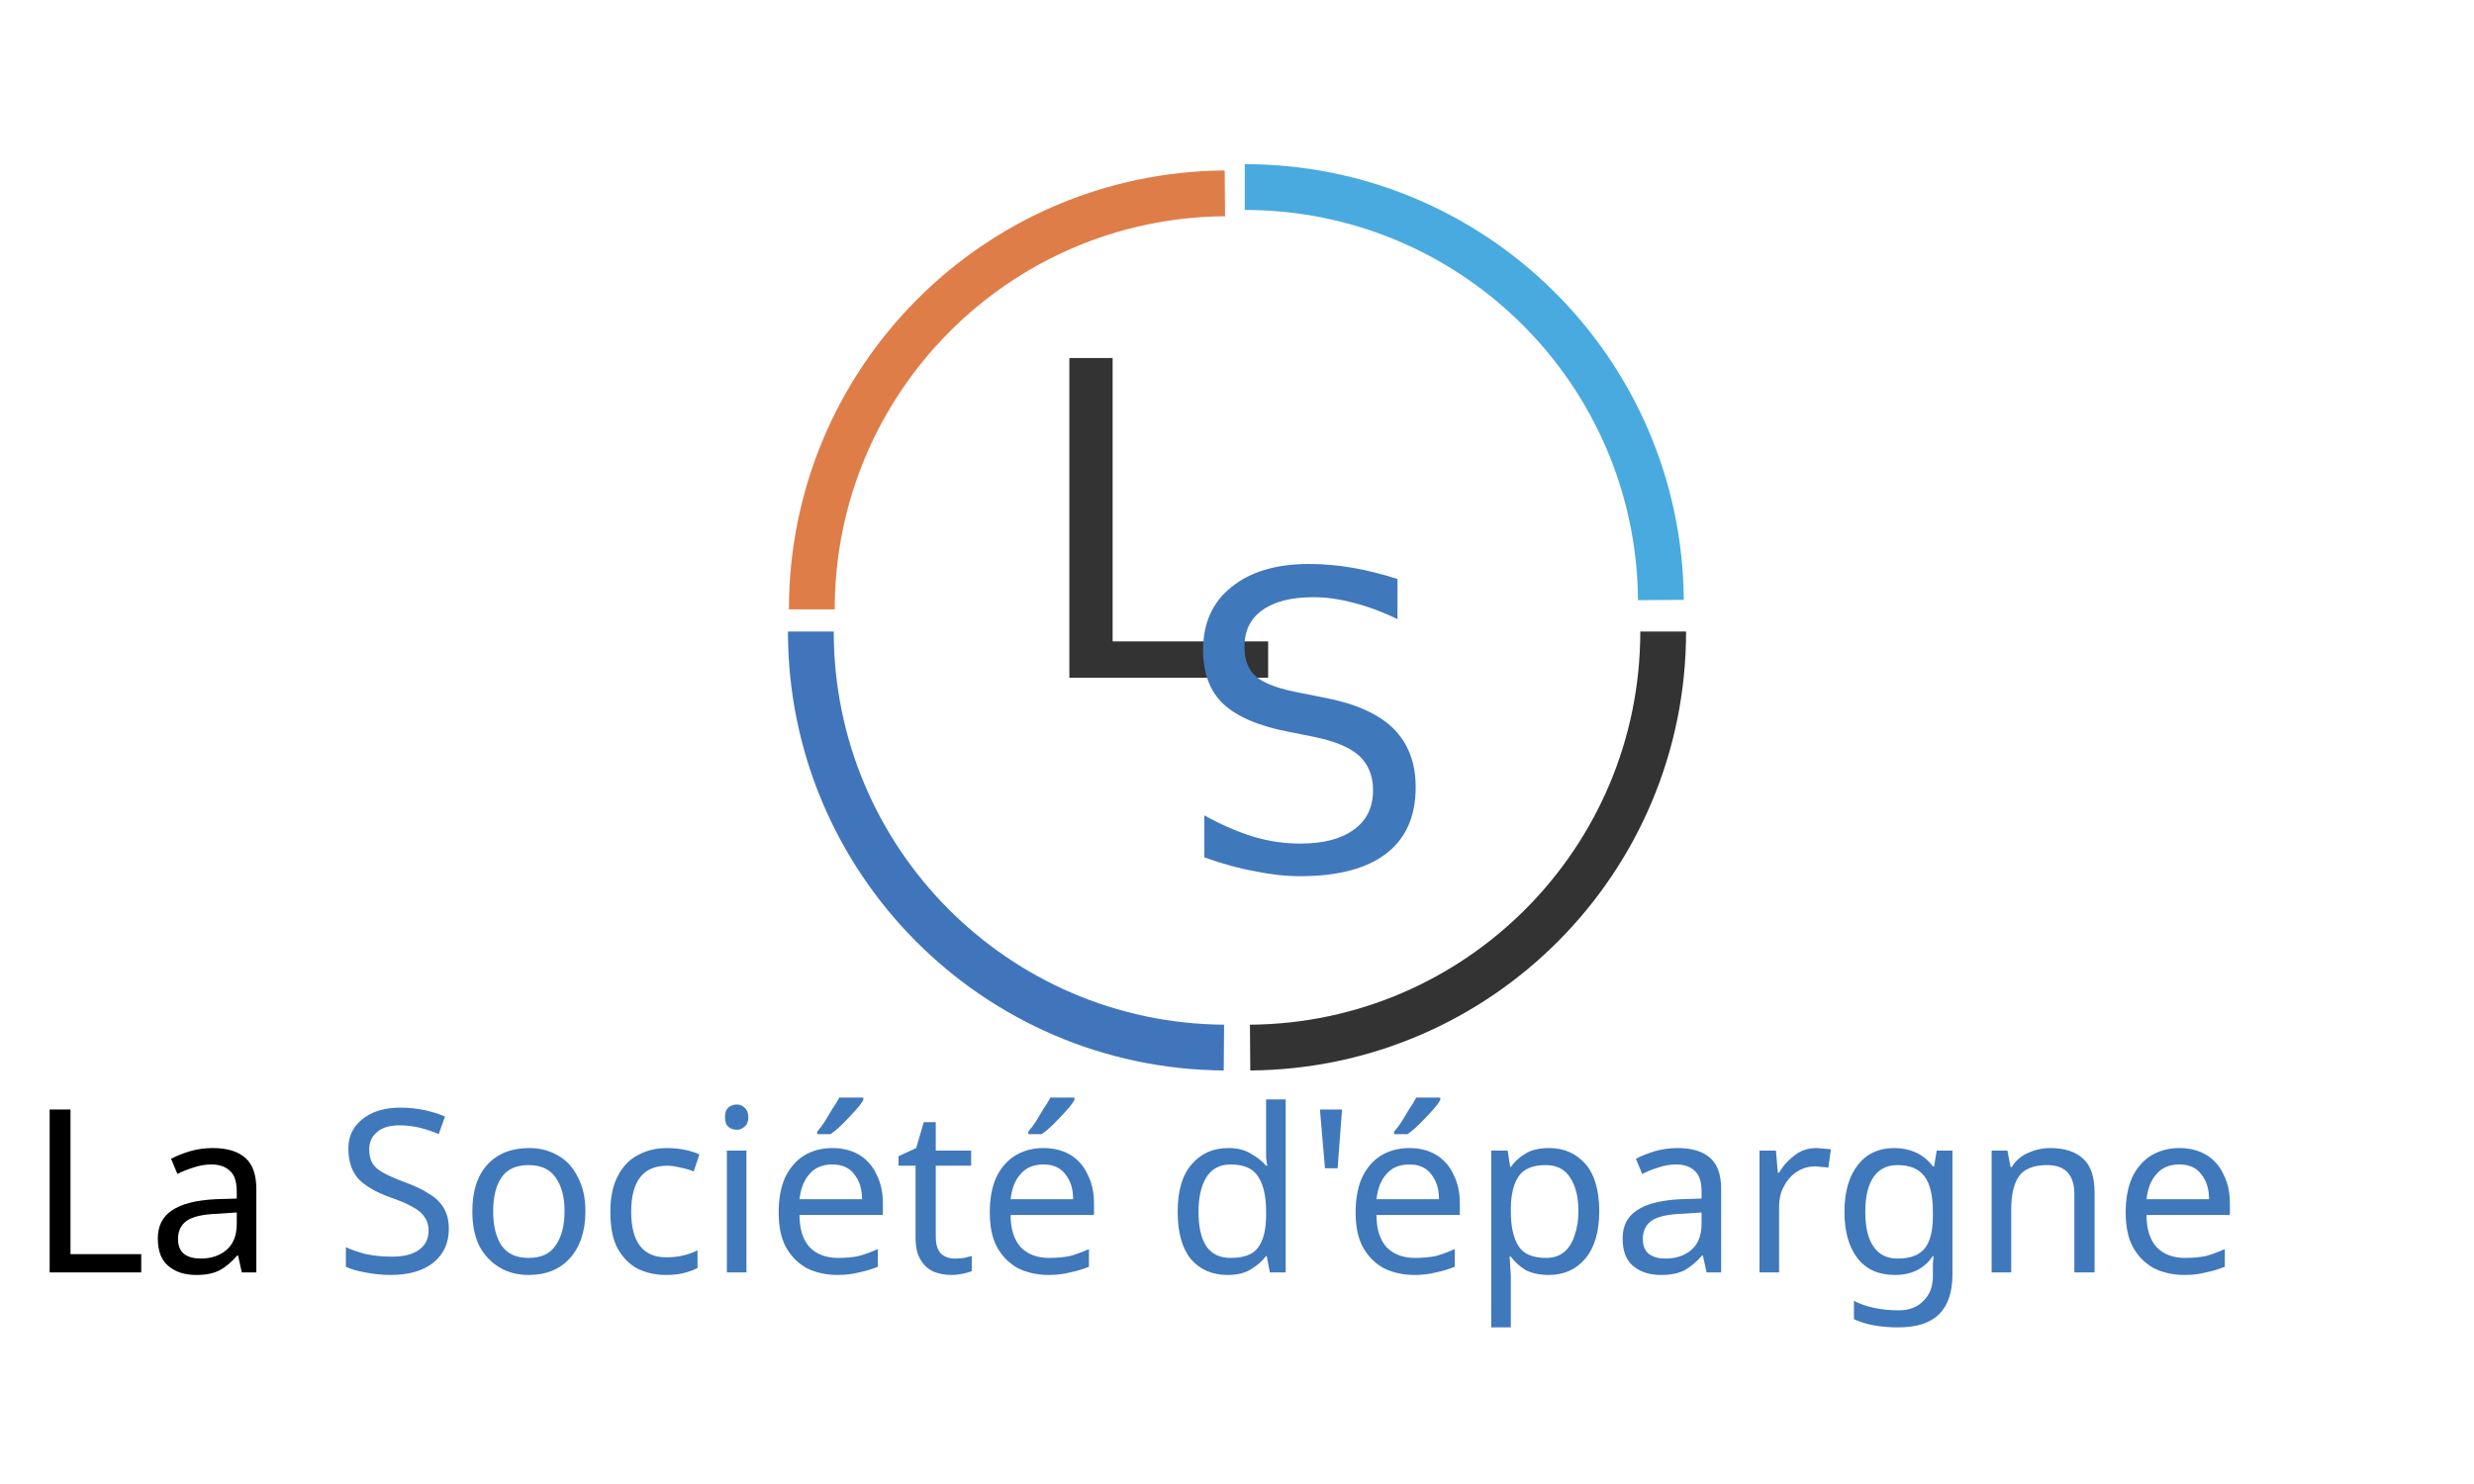
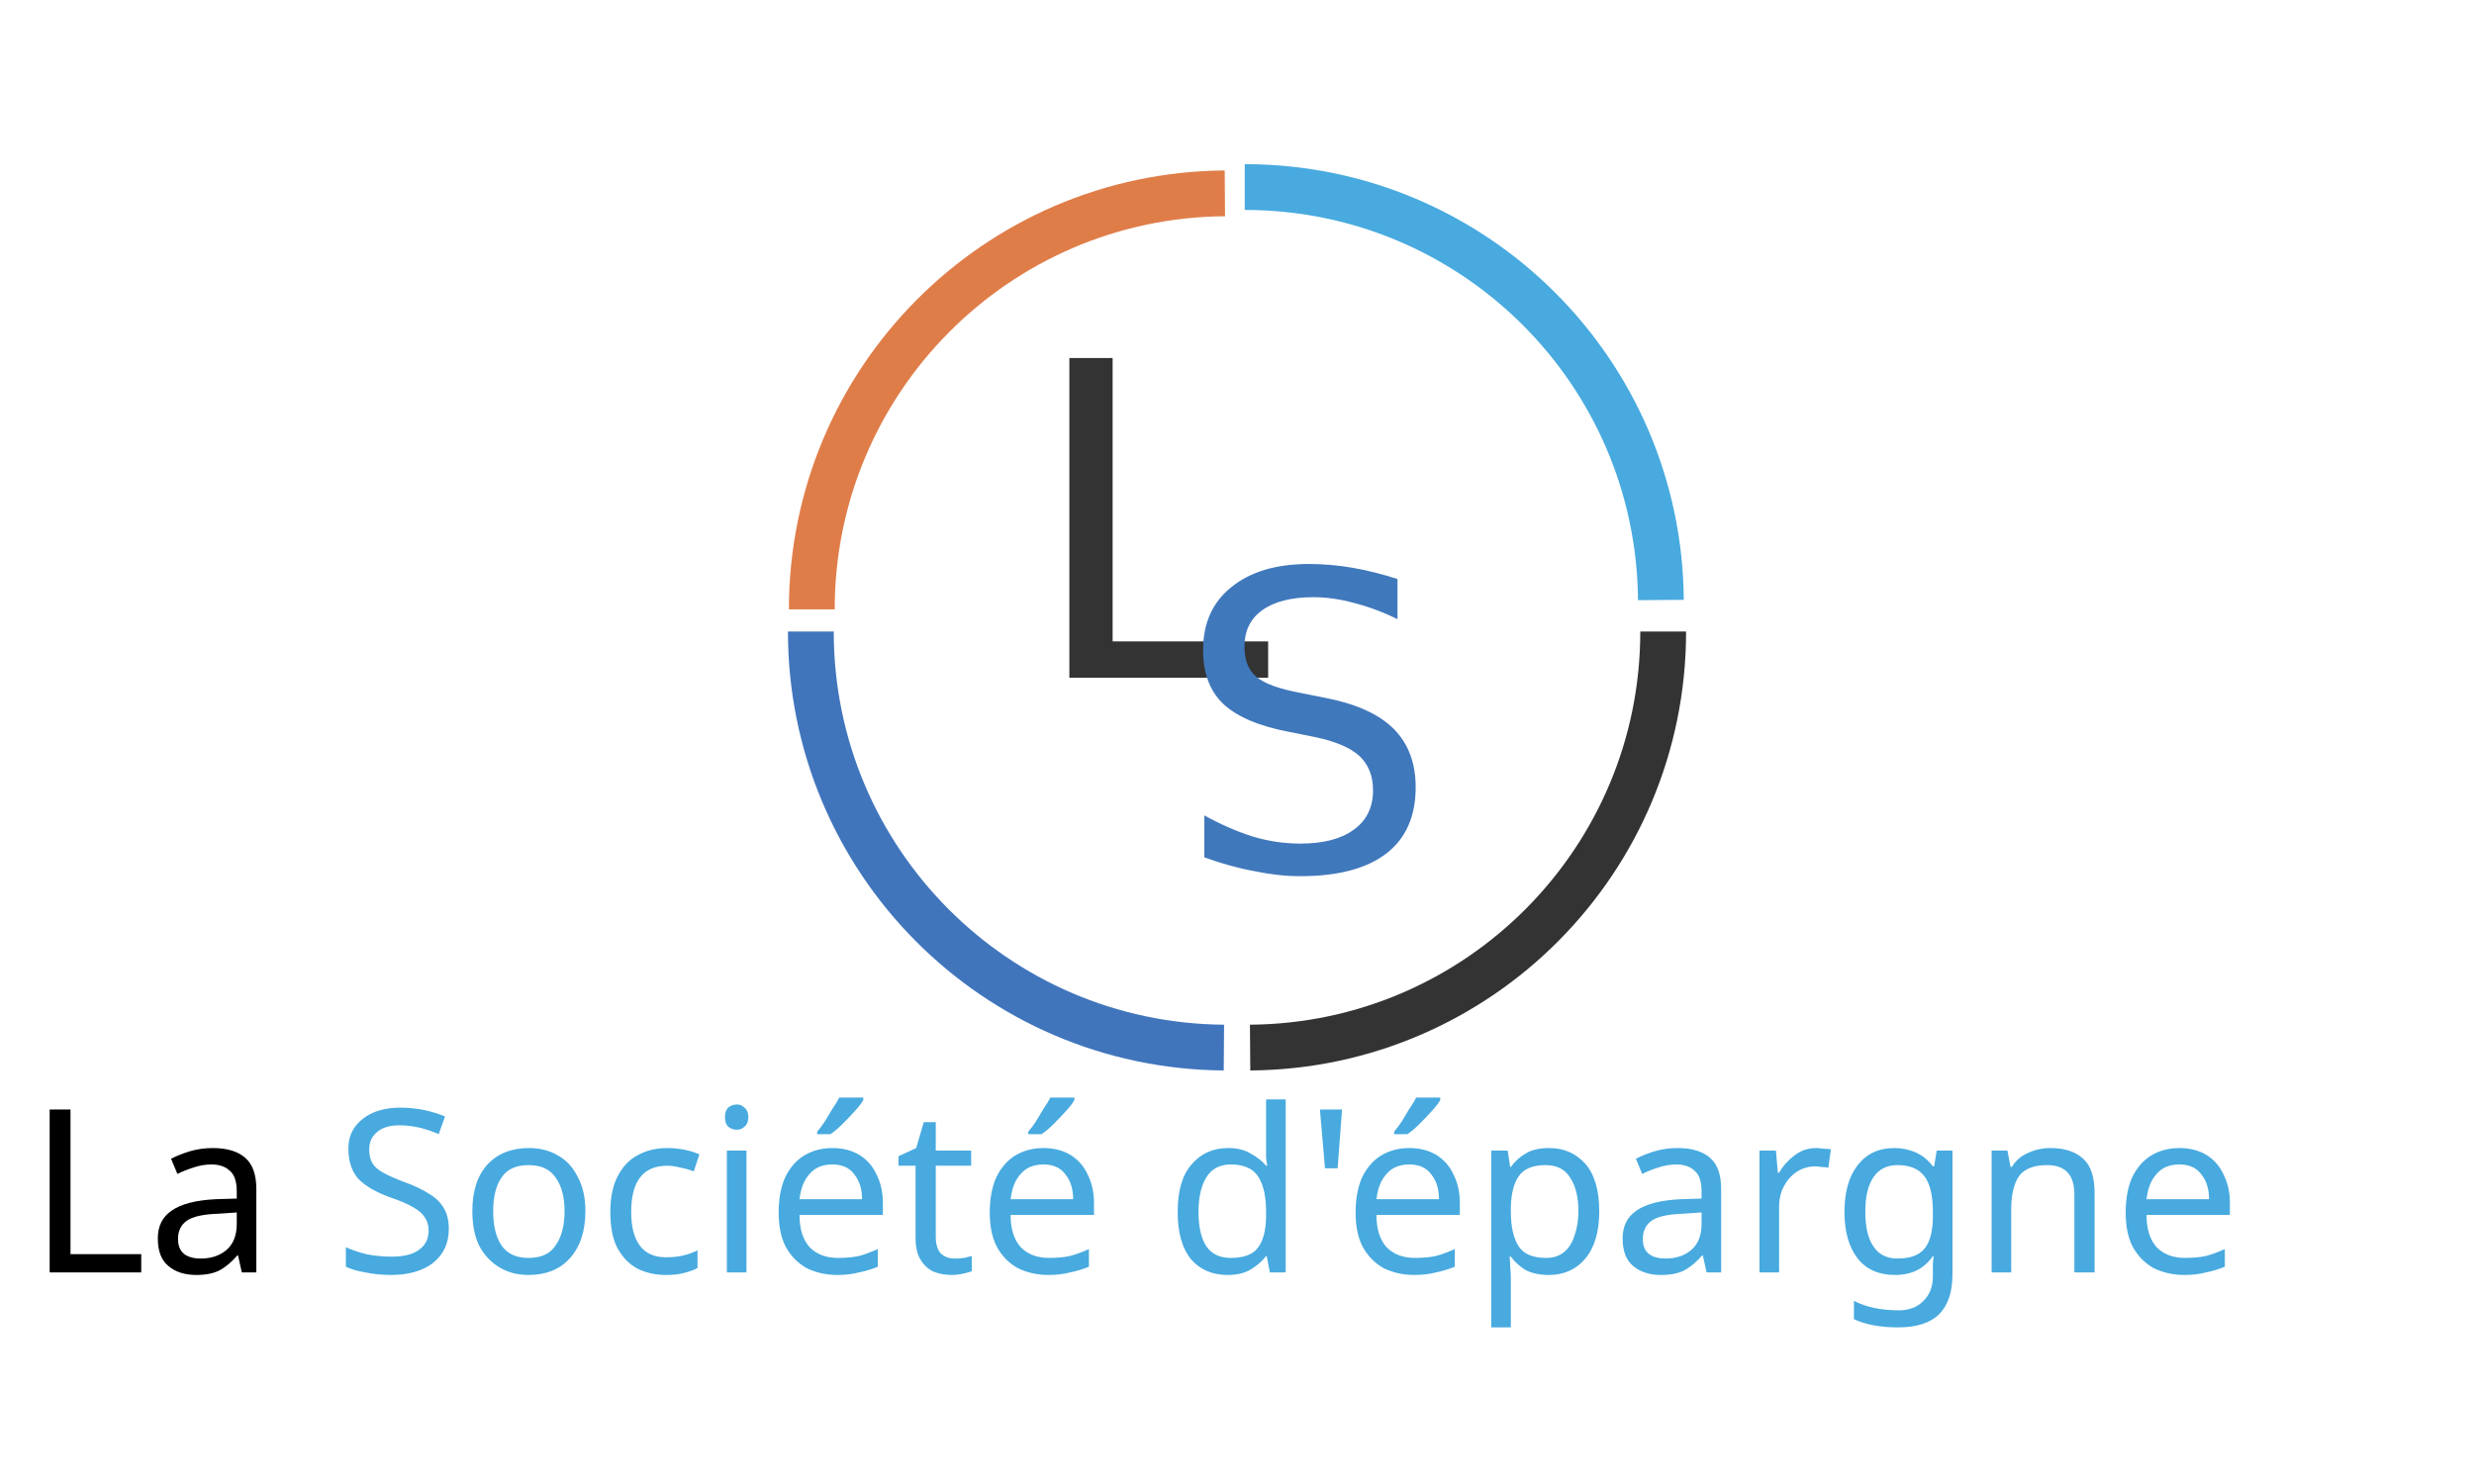
<svg xmlns="http://www.w3.org/2000/svg" width="150" height="90" viewBox="0 0 39.687 23.813" version="1.1" id="svg8">
  <defs id="defs2" />
  <g id="layer1" transform="translate(0,-273.1875)">
    <g id="g1830" transform="matrix(1.054085,0,0,1.054085,-1.788739,-12.99116)">
      <g id="g1788" transform="matrix(0.6151778,0,0,0.6151778,-0.04473906,114.6698)">
-         <text xml:space="preserve" style="font-style:normal;font-weight:normal;font-size:5.644px;line-height:1.25;font-family:sans-serif;letter-spacing:0px;word-spacing:0px;fill:#000000;fill-opacity:1;stroke:none;stroke-width:0.265" x="3.513" y="286.412" id="text1493">
-           <tspan id="tspan1491" x="3.513" y="286.412" style="font-style:normal;font-variant:normal;font-weight:normal;font-stretch:normal;font-size:5.644px;font-family:sans-serif;-inkscape-font-specification:sans-serif;stroke-width:0.265">La <tspan style="fill:#4078bc;fill-opacity:1" id="tspan1691">Société d'épargne</tspan>
-           </tspan>
-           <tspan x="3.513" y="293.468" style="stroke-width:0.265" id="tspan1495" />
-         </text>
-         <g id="g1149" transform="matrix(0.9929021,0,0,0.9929021,0.8906845,1.665655)">
-           <path style="opacity:1;fill:none;fill-opacity:1;stroke:#48aadf;stroke-width:1.141;stroke-linecap:butt;stroke-linejoin:miter;stroke-miterlimit:4;stroke-dasharray:none;stroke-dashoffset:0;stroke-opacity:1;paint-order:fill markers stroke" id="path1054" d="m -260.186,32.645 a 10.369,10.369 0 0 1 -10.292,10.369" transform="rotate(-90,-0.06527418,-0.3877135)" />
-           <path style="opacity:1;fill:none;fill-opacity:1;stroke:#4075bc;stroke-width:1.141;stroke-linecap:butt;stroke-linejoin:miter;stroke-miterlimit:4;stroke-dasharray:none;stroke-dashoffset:0;stroke-opacity:1;paint-order:fill markers stroke" id="path1054-6" d="m -21.834,271.264 a 10.369,10.369 0 0 1 -10.292,10.369" transform="matrix(-1,0,0,1,0.3224393,-0.4529876)" />
-           <path style="opacity:1;fill:none;fill-opacity:1;stroke:#df7d49;stroke-width:1.141;stroke-linecap:butt;stroke-linejoin:miter;stroke-miterlimit:4;stroke-dasharray:none;stroke-dashoffset:0;stroke-opacity:1;paint-order:fill markers stroke" id="path1054-6-34" d="m -21.858,-270.712 a 10.369,10.369 0 0 1 -10.292,10.369" transform="rotate(180,0.1612196,-0.2264938)" />
-           <path transform="translate(0.3224393,-0.4529876)" style="opacity:1;fill:none;fill-opacity:1;stroke:#333333;stroke-width:1.141;stroke-linecap:butt;stroke-linejoin:miter;stroke-miterlimit:4;stroke-dasharray:none;stroke-dashoffset:0;stroke-opacity:1;paint-order:fill markers stroke" id="path1054-6-8" d="m 43.071,271.264 a 10.369,10.369 0 0 1 -10.292,10.369" />
-           <g transform="translate(-38.14067,-8.638698)" id="g1117">
-             <text xml:space="preserve" style="font-style:normal;font-weight:normal;font-size:7.278px;line-height:1.25;font-family:sans-serif;letter-spacing:0px;word-spacing:0px;fill:#333333;fill-opacity:1;stroke:none;stroke-width:0.341" x="65.662" y="280.6" id="text1660-8">
-               <tspan id="tspan1658-1" x="65.662" y="280.6" style="font-style:normal;font-variant:normal;font-weight:normal;font-stretch:normal;font-size:10.918px;line-height:9.098px;font-family:'DejaVu Sans';-inkscape-font-specification:'DejaVu Sans';fill:#333333;fill-opacity:1;stroke-width:0.341">L</tspan>
-             </text>
-             <text xml:space="preserve" style="font-style:normal;font-weight:normal;font-size:6.869px;line-height:1.25;font-family:sans-serif;letter-spacing:0px;word-spacing:0px;fill:#4078bc;fill-opacity:1;stroke:none;stroke-width:0.322" x="69.4" y="285.403" id="text1660">
-               <tspan id="tspan1658" x="69.4" y="285.403" style="font-style:normal;font-variant:normal;font-weight:normal;font-stretch:normal;font-size:10.304px;line-height:8.587px;font-family:'DejaVu Sans';-inkscape-font-specification:'DejaVu Sans';fill:#4078bc;fill-opacity:1;stroke-width:0.322">S</tspan>
-             </text>
+         <g id="g845">
+           <text id="text1493" y="286.412" x="3.513" style="font-style:normal;font-weight:normal;font-size:5.644px;line-height:1.25;font-family:sans-serif;letter-spacing:0px;word-spacing:0px;fill:#000000;fill-opacity:1;stroke:none;stroke-width:0.265" xml:space="preserve">
+             <tspan style="font-style:normal;font-variant:normal;font-weight:normal;font-stretch:normal;font-size:5.644px;font-family:sans-serif;-inkscape-font-specification:sans-serif;stroke-width:0.265" y="286.412" x="3.513" id="tspan1491">La <tspan id="tspan1691" style="fill:#48aadf;fill-opacity:1">Société d'épargne</tspan>
+             </tspan>
+             <tspan id="tspan1495" style="stroke-width:0.265" y="293.468" x="3.513" />
+           </text>
+           <g transform="matrix(0.9929021,0,0,0.9929021,0.8906845,1.665655)" id="g1149">
+             <path transform="rotate(-90,-0.06527418,-0.3877135)" d="m -260.186,32.645 a 10.369,10.369 0 0 1 -10.292,10.369" id="path1054" style="opacity:1;fill:none;fill-opacity:1;stroke:#48aadf;stroke-width:1.141;stroke-linecap:butt;stroke-linejoin:miter;stroke-miterlimit:4;stroke-dasharray:none;stroke-dashoffset:0;stroke-opacity:1;paint-order:fill markers stroke" />
+             <path transform="matrix(-1,0,0,1,0.3224393,-0.4529876)" d="m -21.834,271.264 a 10.369,10.369 0 0 1 -10.292,10.369" id="path1054-6" style="opacity:1;fill:none;fill-opacity:1;stroke:#4075bc;stroke-width:1.141;stroke-linecap:butt;stroke-linejoin:miter;stroke-miterlimit:4;stroke-dasharray:none;stroke-dashoffset:0;stroke-opacity:1;paint-order:fill markers stroke" />
+             <path transform="rotate(180,0.1612196,-0.2264938)" d="m -21.858,-270.712 a 10.369,10.369 0 0 1 -10.292,10.369" id="path1054-6-34" style="opacity:1;fill:none;fill-opacity:1;stroke:#df7d49;stroke-width:1.141;stroke-linecap:butt;stroke-linejoin:miter;stroke-miterlimit:4;stroke-dasharray:none;stroke-dashoffset:0;stroke-opacity:1;paint-order:fill markers stroke" />
+             <path d="m 43.071,271.264 a 10.369,10.369 0 0 1 -10.292,10.369" id="path1054-6-8" style="opacity:1;fill:none;fill-opacity:1;stroke:#333333;stroke-width:1.141;stroke-linecap:butt;stroke-linejoin:miter;stroke-miterlimit:4;stroke-dasharray:none;stroke-dashoffset:0;stroke-opacity:1;paint-order:fill markers stroke" transform="translate(0.3224393,-0.4529876)" />
+             <g id="g1117" transform="translate(-38.14067,-8.638698)">
+               <text id="text1660-8" y="280.6" x="65.662" style="font-style:normal;font-weight:normal;font-size:7.278px;line-height:1.25;font-family:sans-serif;letter-spacing:0px;word-spacing:0px;fill:#333333;fill-opacity:1;stroke:none;stroke-width:0.341" xml:space="preserve">
+                 <tspan style="font-style:normal;font-variant:normal;font-weight:normal;font-stretch:normal;font-size:10.918px;line-height:9.098px;font-family:'DejaVu Sans';-inkscape-font-specification:'DejaVu Sans';fill:#333333;fill-opacity:1;stroke-width:0.341" y="280.6" x="65.662" id="tspan1658-1">L</tspan>
+               </text>
+               <text id="text1660" y="285.403" x="69.4" style="font-style:normal;font-weight:normal;font-size:6.869px;line-height:1.25;font-family:sans-serif;letter-spacing:0px;word-spacing:0px;fill:#4078bc;fill-opacity:1;stroke:none;stroke-width:0.322" xml:space="preserve">
+                 <tspan style="font-style:normal;font-variant:normal;font-weight:normal;font-stretch:normal;font-size:10.304px;line-height:8.587px;font-family:'DejaVu Sans';-inkscape-font-specification:'DejaVu Sans';fill:#4078bc;fill-opacity:1;stroke-width:0.322" y="285.403" x="69.4" id="tspan1658">S</tspan>
+               </text>
+             </g>
          </g>
        </g>
      </g>
    </g>
  </g>
</svg>
